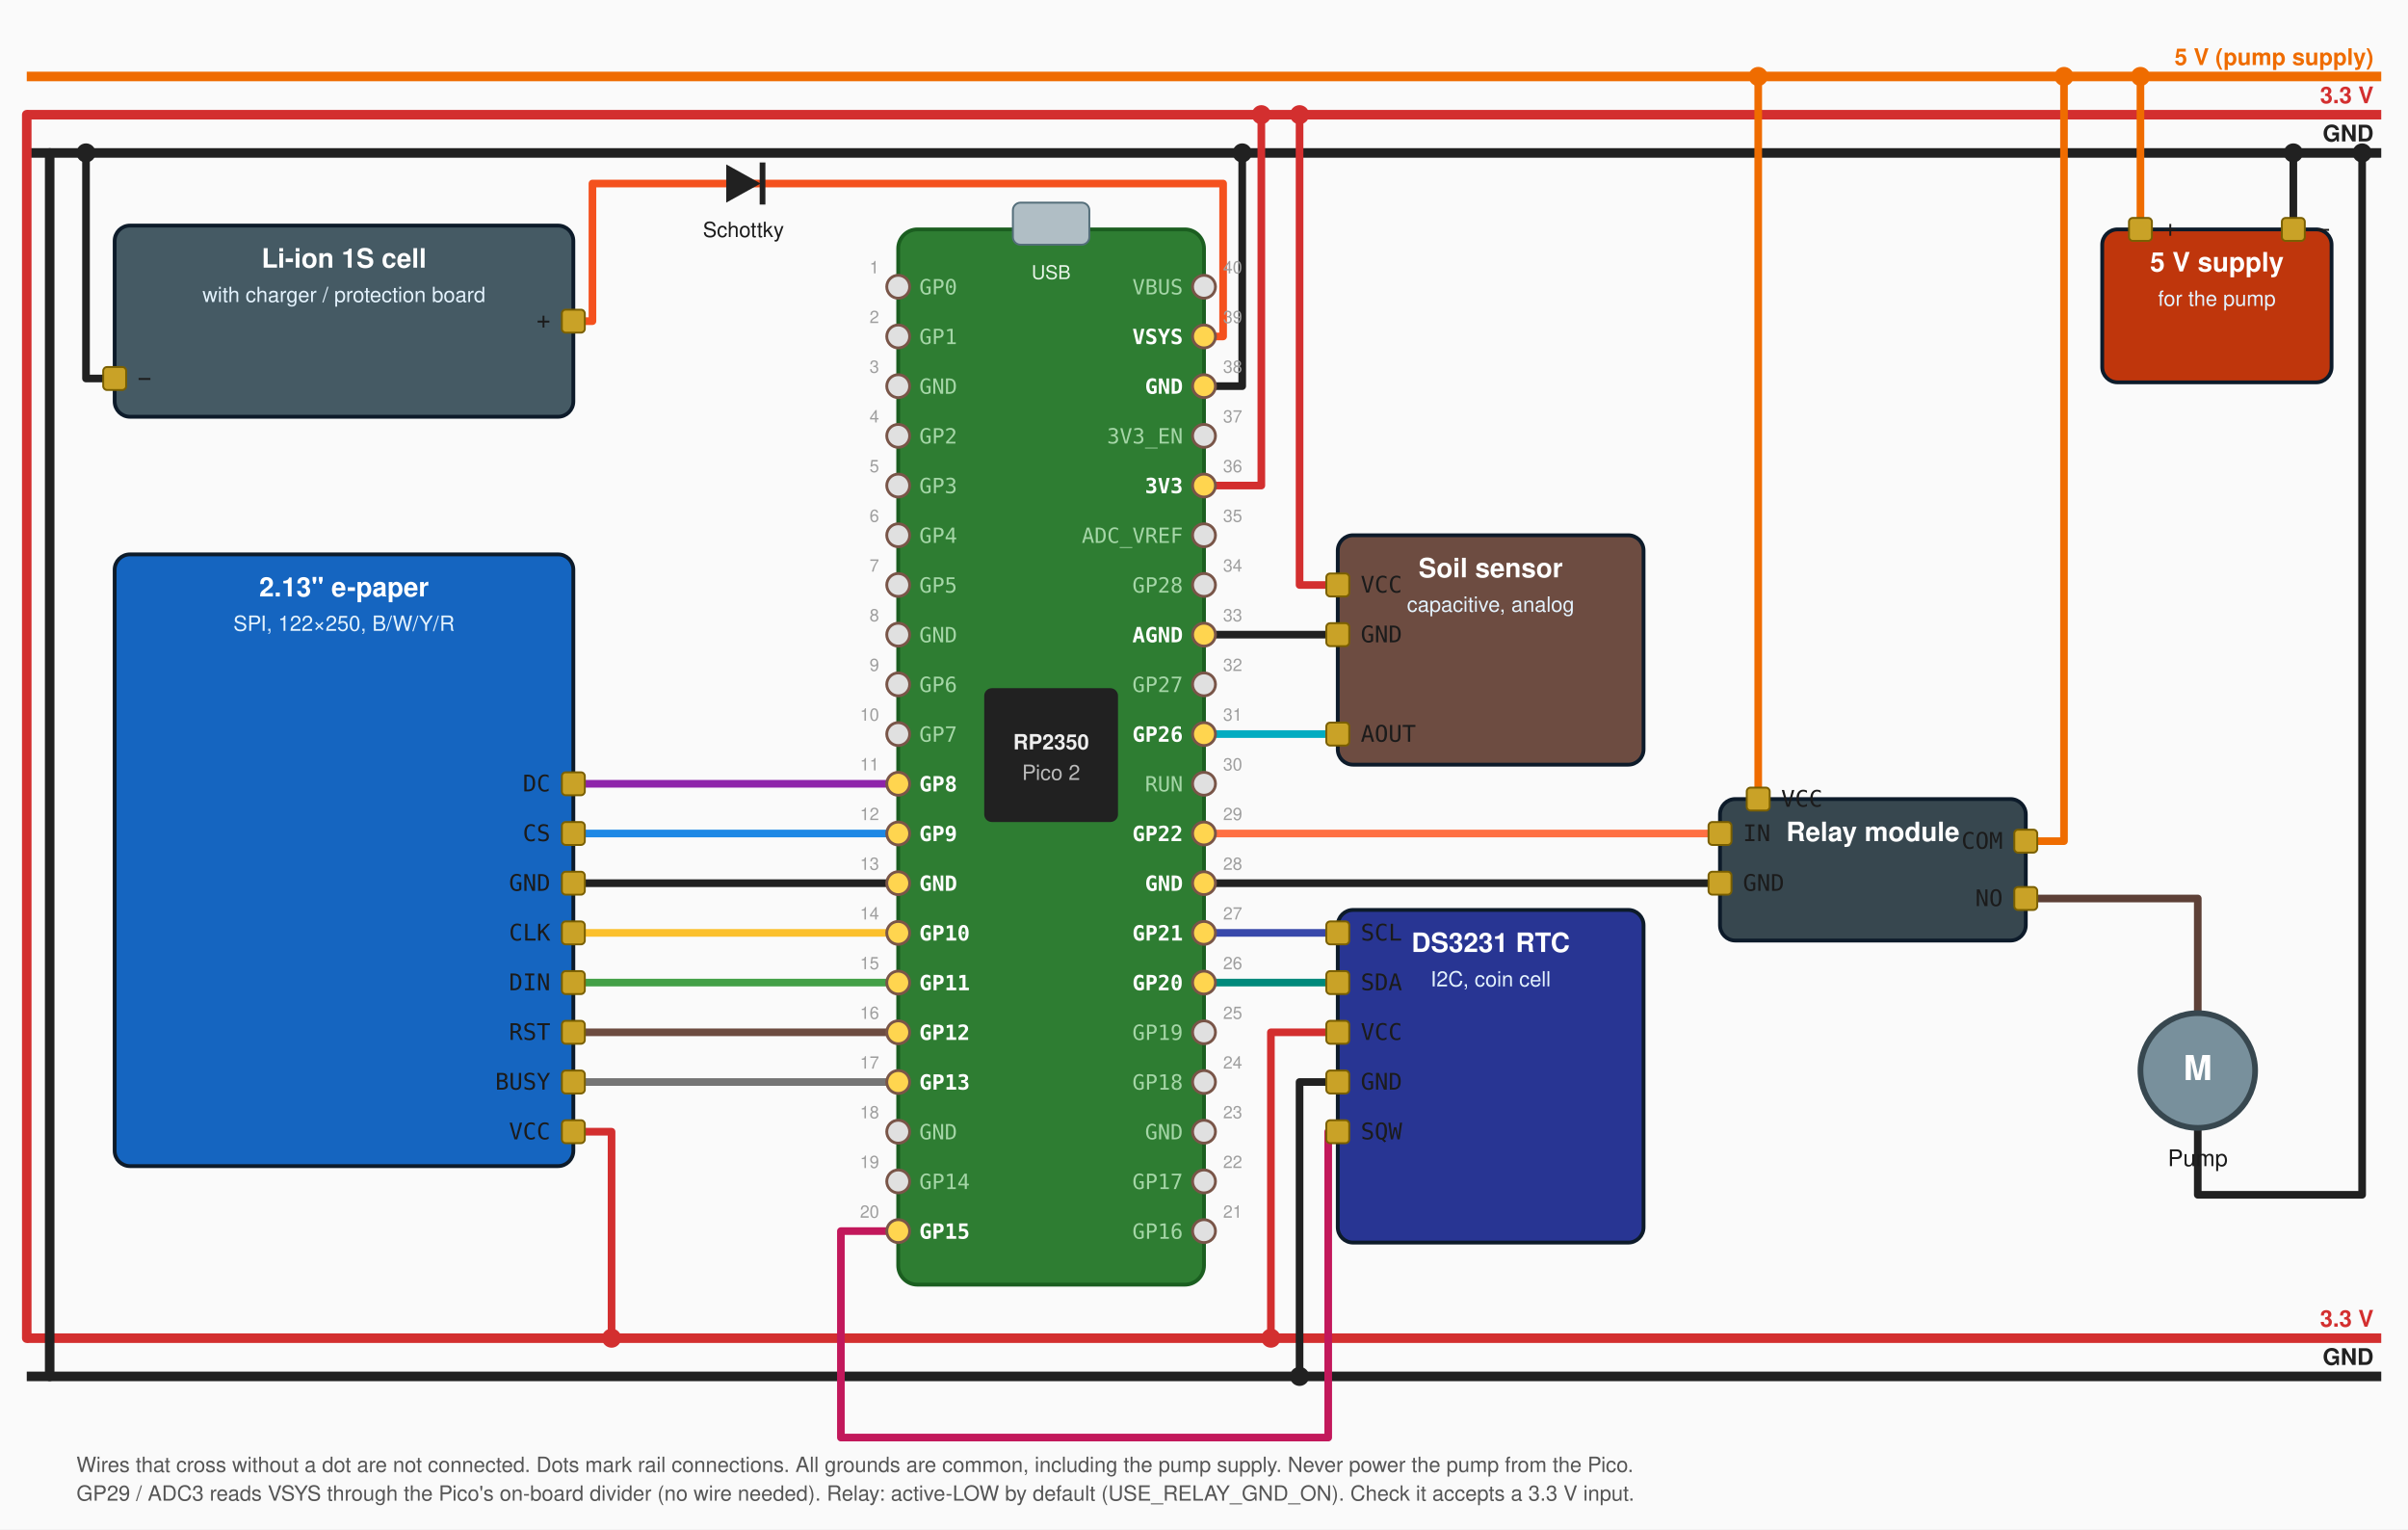
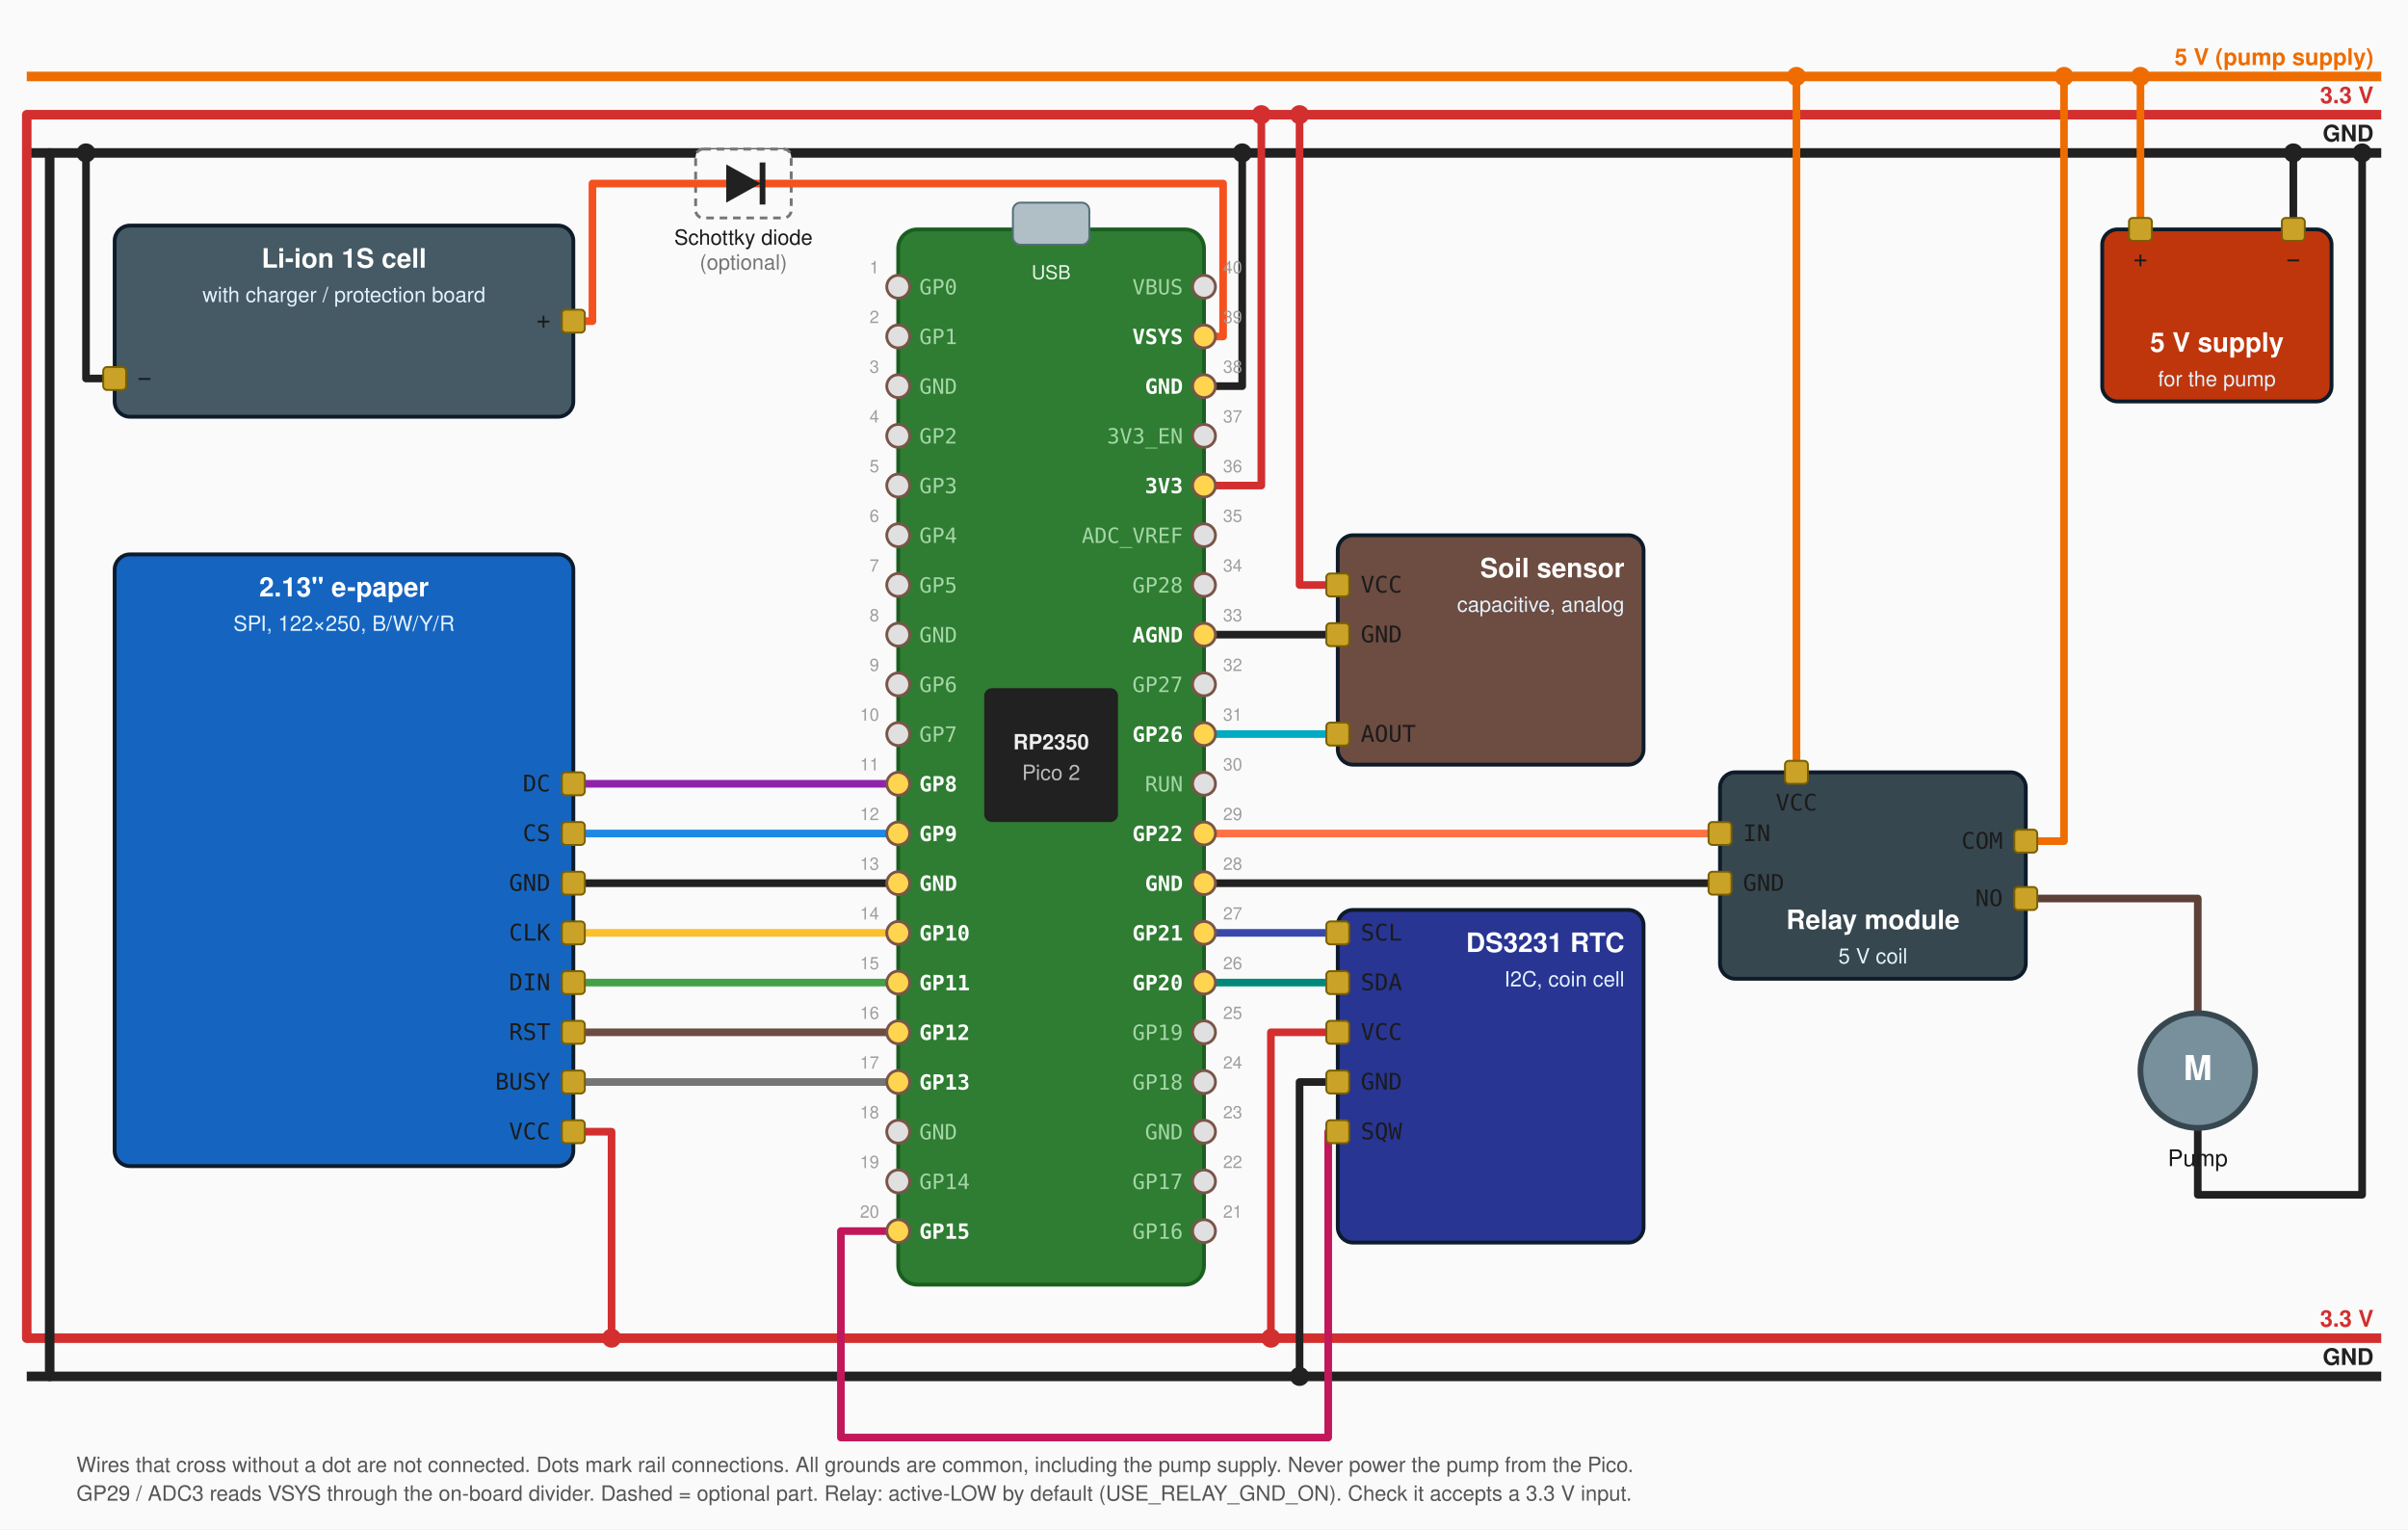
<svg xmlns="http://www.w3.org/2000/svg" viewBox="0 0 1260 800" width="1260" height="800" font-family="Segoe UI, Helvetica, Arial, sans-serif">
  <rect width="1260" height="800" fill="#fafafa" />
  <line x1="14" y1="40" x2="1246" y2="40" stroke="#ef6c00" stroke-width="5" />
  <text x="1242" y="34" font-size="12" font-weight="700" fill="#ef6c00" text-anchor="end">5 V (pump supply)</text>
  <line x1="14" y1="60" x2="1246" y2="60" stroke="#d32f2f" stroke-width="5" />
  <text x="1242" y="54" font-size="12" font-weight="700" fill="#d32f2f" text-anchor="end">3.3 V</text>
  <line x1="14" y1="80" x2="1246" y2="80" stroke="#212121" stroke-width="5" />
  <text x="1242" y="74" font-size="12" font-weight="700" fill="#212121" text-anchor="end">GND</text>
  <line x1="14" y1="700" x2="1246" y2="700" stroke="#d32f2f" stroke-width="5" />
  <text x="1242" y="694" font-size="12" font-weight="700" fill="#d32f2f" text-anchor="end">3.3 V</text>
  <line x1="14" y1="720" x2="1246" y2="720" stroke="#212121" stroke-width="5" />
  <text x="1242" y="714" font-size="12" font-weight="700" fill="#212121" text-anchor="end">GND</text>
  <polyline points="14,60 14,700" fill="none" stroke="#d32f2f" stroke-width="5" stroke-linejoin="round" stroke-linecap="round" />
  <polyline points="26,80 26,720" fill="none" stroke="#212121" stroke-width="5" stroke-linejoin="round" stroke-linecap="round" />
  <polyline points="630,176 640,176 640,96 310,96 310,168 300,168" fill="none" stroke="#f4511e" stroke-width="4" stroke-linejoin="round" stroke-linecap="round" />
  <polyline points="60,198 45,198 45,80" fill="none" stroke="#212121" stroke-width="4" stroke-linejoin="round" stroke-linecap="round" />
  <circle cx="45" cy="80" r="5" fill="#212121" />
  <polyline points="630,202 650,202 650,80" fill="none" stroke="#212121" stroke-width="4" stroke-linejoin="round" stroke-linecap="round" />
  <circle cx="650" cy="80" r="5" fill="#212121" />
  <polyline points="630,254 660,254 660,60" fill="none" stroke="#d32f2f" stroke-width="4" stroke-linejoin="round" stroke-linecap="round" />
  <circle cx="660" cy="60" r="5" fill="#d32f2f" />
  <polyline points="300,410 470,410" fill="none" stroke="#8e24aa" stroke-width="4" stroke-linejoin="round" stroke-linecap="round" />
  <polyline points="300,436 470,436" fill="none" stroke="#1e88e5" stroke-width="4" stroke-linejoin="round" stroke-linecap="round" />
  <polyline points="300,462 470,462" fill="none" stroke="#212121" stroke-width="4" stroke-linejoin="round" stroke-linecap="round" />
  <polyline points="300,488 470,488" fill="none" stroke="#fbc02d" stroke-width="4" stroke-linejoin="round" stroke-linecap="round" />
  <polyline points="300,514 470,514" fill="none" stroke="#43a047" stroke-width="4" stroke-linejoin="round" stroke-linecap="round" />
  <polyline points="300,540 470,540" fill="none" stroke="#6d4c41" stroke-width="4" stroke-linejoin="round" stroke-linecap="round" />
  <polyline points="300,566 470,566" fill="none" stroke="#757575" stroke-width="4" stroke-linejoin="round" stroke-linecap="round" />
  <polyline points="300,592 320,592 320,700" fill="none" stroke="#d32f2f" stroke-width="4" stroke-linejoin="round" stroke-linecap="round" />
  <circle cx="320" cy="700" r="5" fill="#d32f2f" />
  <polyline points="700,306 680,306 680,60" fill="none" stroke="#d32f2f" stroke-width="4" stroke-linejoin="round" stroke-linecap="round" />
  <circle cx="680" cy="60" r="5" fill="#d32f2f" />
  <polyline points="700,332 630,332" fill="none" stroke="#212121" stroke-width="4" stroke-linejoin="round" stroke-linecap="round" />
  <polyline points="700,384 630,384" fill="none" stroke="#00acc1" stroke-width="4" stroke-linejoin="round" stroke-linecap="round" />
  <polyline points="900,436 630,436" fill="none" stroke="#ff7043" stroke-width="4" stroke-linejoin="round" stroke-linecap="round" />
  <polyline points="900,462 630,462" fill="none" stroke="#212121" stroke-width="4" stroke-linejoin="round" stroke-linecap="round" />
-   <polyline points="920,418 920,40" fill="none" stroke="#ef6c00" stroke-width="4" stroke-linejoin="round" stroke-linecap="round" />
-   <circle cx="920" cy="40" r="5" fill="#ef6c00" />
+   <polyline points="940,404 940,40" fill="none" stroke="#ef6c00" stroke-width="4" stroke-linejoin="round" stroke-linecap="round" />
+   <circle cx="940" cy="40" r="5" fill="#ef6c00" />
  <polyline points="700,488 630,488" fill="none" stroke="#3949ab" stroke-width="4" stroke-linejoin="round" stroke-linecap="round" />
  <polyline points="700,514 630,514" fill="none" stroke="#00897b" stroke-width="4" stroke-linejoin="round" stroke-linecap="round" />
  <polyline points="700,540 665,540 665,700" fill="none" stroke="#d32f2f" stroke-width="4" stroke-linejoin="round" stroke-linecap="round" />
  <circle cx="665" cy="700" r="5" fill="#d32f2f" />
  <polyline points="700,566 680,566 680,720" fill="none" stroke="#212121" stroke-width="4" stroke-linejoin="round" stroke-linecap="round" />
  <circle cx="680" cy="720" r="5" fill="#212121" />
  <polyline points="700,592 695,592 695,752 440,752 440,644 470,644" fill="none" stroke="#c2185b" stroke-width="4" stroke-linejoin="round" stroke-linecap="round" />
  <polyline points="1060,440 1080,440 1080,40" fill="none" stroke="#ef6c00" stroke-width="4" stroke-linejoin="round" stroke-linecap="round" />
  <circle cx="1080" cy="40" r="5" fill="#ef6c00" />
  <polyline points="1060,470 1150,470 1150,530" fill="none" stroke="#5d4037" stroke-width="4" stroke-linejoin="round" stroke-linecap="round" />
  <polyline points="1150,590 1150,625 1236,625 1236,80" fill="none" stroke="#212121" stroke-width="4" stroke-linejoin="round" stroke-linecap="round" />
  <circle cx="1236" cy="80" r="5" fill="#212121" />
  <polyline points="1120,120 1120,40" fill="none" stroke="#ef6c00" stroke-width="4" stroke-linejoin="round" stroke-linecap="round" />
  <circle cx="1120" cy="40" r="5" fill="#ef6c00" />
  <polyline points="1200,120 1200,80" fill="none" stroke="#212121" stroke-width="4" stroke-linejoin="round" stroke-linecap="round" />
  <circle cx="1200" cy="80" r="5" fill="#212121" />
+   <rect x="364" y="78" width="50" height="36" rx="4" fill="#fafafa" stroke="#757575" stroke-width="1.5" stroke-dasharray="4 3" />
+   <polyline points="364,96 414,96" fill="none" stroke="#f4511e" stroke-width="4" stroke-linejoin="round" stroke-linecap="round" />
  <polygon points="380,86 380,106 398,96" fill="#212121" />
  <line x1="399" y1="85" x2="399" y2="107" stroke="#212121" stroke-width="3" />
-   <text x="389" y="124" font-size="11" font-weight="400" fill="#1b1b1b" text-anchor="middle">Schottky</text>
+   <text x="389" y="128" font-size="11" font-weight="400" fill="#1b1b1b" text-anchor="middle">Schottky diode</text>
+   <text x="389" y="141" font-size="11" font-weight="400" fill="#757575" text-anchor="middle">(optional)</text>
  <rect x="470" y="120" width="160" height="552" rx="10" fill="#2e7d32" stroke="#1b5e20" stroke-width="2" />
  <rect x="530" y="106" width="40" height="22" rx="4" fill="#b0bec5" stroke="#546e7a" />
  <text x="550" y="146" font-size="10" font-weight="400" fill="#e8f5e9" text-anchor="middle">USB</text>
  <rect x="515" y="360" width="70" height="70" rx="4" fill="#212121" />
  <text x="550" y="392" font-size="11" font-weight="700" fill="#eee" text-anchor="middle">RP2350</text>
  <text x="550" y="408" font-size="11" font-weight="400" fill="#bbb" text-anchor="middle">Pico 2</text>
  <circle cx="470" cy="150" r="6" fill="#e0e0e0" stroke="#795548" stroke-width="1.5" />
  <text x="481" y="154" font-size="11" font-weight="400" fill="#a5d6a7" text-anchor="start" font-family="ui-monospace,Consolas,monospace">GP0</text>
  <text x="460" y="143" font-size="9" font-weight="400" fill="#9e9e9e" text-anchor="end">1</text>
  <circle cx="630" cy="150" r="6" fill="#e0e0e0" stroke="#795548" stroke-width="1.5" />
  <text x="619" y="154" font-size="11" font-weight="400" fill="#a5d6a7" text-anchor="end" font-family="ui-monospace,Consolas,monospace">VBUS</text>
  <text x="640" y="143" font-size="9" font-weight="400" fill="#9e9e9e" text-anchor="start">40</text>
  <circle cx="470" cy="176" r="6" fill="#e0e0e0" stroke="#795548" stroke-width="1.5" />
  <text x="481" y="180" font-size="11" font-weight="400" fill="#a5d6a7" text-anchor="start" font-family="ui-monospace,Consolas,monospace">GP1</text>
  <text x="460" y="169" font-size="9" font-weight="400" fill="#9e9e9e" text-anchor="end">2</text>
  <circle cx="630" cy="176" r="6" fill="#ffd54f" stroke="#795548" stroke-width="1.5" />
  <text x="619" y="180" font-size="11" font-weight="700" fill="#ffffff" text-anchor="end" font-family="ui-monospace,Consolas,monospace">VSYS</text>
  <text x="640" y="169" font-size="9" font-weight="400" fill="#9e9e9e" text-anchor="start">39</text>
  <circle cx="470" cy="202" r="6" fill="#e0e0e0" stroke="#795548" stroke-width="1.5" />
  <text x="481" y="206" font-size="11" font-weight="400" fill="#a5d6a7" text-anchor="start" font-family="ui-monospace,Consolas,monospace">GND</text>
  <text x="460" y="195" font-size="9" font-weight="400" fill="#9e9e9e" text-anchor="end">3</text>
  <circle cx="630" cy="202" r="6" fill="#ffd54f" stroke="#795548" stroke-width="1.5" />
  <text x="619" y="206" font-size="11" font-weight="700" fill="#ffffff" text-anchor="end" font-family="ui-monospace,Consolas,monospace">GND</text>
  <text x="640" y="195" font-size="9" font-weight="400" fill="#9e9e9e" text-anchor="start">38</text>
  <circle cx="470" cy="228" r="6" fill="#e0e0e0" stroke="#795548" stroke-width="1.5" />
  <text x="481" y="232" font-size="11" font-weight="400" fill="#a5d6a7" text-anchor="start" font-family="ui-monospace,Consolas,monospace">GP2</text>
  <text x="460" y="221" font-size="9" font-weight="400" fill="#9e9e9e" text-anchor="end">4</text>
  <circle cx="630" cy="228" r="6" fill="#e0e0e0" stroke="#795548" stroke-width="1.5" />
  <text x="619" y="232" font-size="11" font-weight="400" fill="#a5d6a7" text-anchor="end" font-family="ui-monospace,Consolas,monospace">3V3_EN</text>
  <text x="640" y="221" font-size="9" font-weight="400" fill="#9e9e9e" text-anchor="start">37</text>
  <circle cx="470" cy="254" r="6" fill="#e0e0e0" stroke="#795548" stroke-width="1.5" />
  <text x="481" y="258" font-size="11" font-weight="400" fill="#a5d6a7" text-anchor="start" font-family="ui-monospace,Consolas,monospace">GP3</text>
  <text x="460" y="247" font-size="9" font-weight="400" fill="#9e9e9e" text-anchor="end">5</text>
  <circle cx="630" cy="254" r="6" fill="#ffd54f" stroke="#795548" stroke-width="1.5" />
  <text x="619" y="258" font-size="11" font-weight="700" fill="#ffffff" text-anchor="end" font-family="ui-monospace,Consolas,monospace">3V3</text>
  <text x="640" y="247" font-size="9" font-weight="400" fill="#9e9e9e" text-anchor="start">36</text>
  <circle cx="470" cy="280" r="6" fill="#e0e0e0" stroke="#795548" stroke-width="1.5" />
  <text x="481" y="284" font-size="11" font-weight="400" fill="#a5d6a7" text-anchor="start" font-family="ui-monospace,Consolas,monospace">GP4</text>
  <text x="460" y="273" font-size="9" font-weight="400" fill="#9e9e9e" text-anchor="end">6</text>
  <circle cx="630" cy="280" r="6" fill="#e0e0e0" stroke="#795548" stroke-width="1.5" />
  <text x="619" y="284" font-size="11" font-weight="400" fill="#a5d6a7" text-anchor="end" font-family="ui-monospace,Consolas,monospace">ADC_VREF</text>
  <text x="640" y="273" font-size="9" font-weight="400" fill="#9e9e9e" text-anchor="start">35</text>
  <circle cx="470" cy="306" r="6" fill="#e0e0e0" stroke="#795548" stroke-width="1.5" />
  <text x="481" y="310" font-size="11" font-weight="400" fill="#a5d6a7" text-anchor="start" font-family="ui-monospace,Consolas,monospace">GP5</text>
  <text x="460" y="299" font-size="9" font-weight="400" fill="#9e9e9e" text-anchor="end">7</text>
  <circle cx="630" cy="306" r="6" fill="#e0e0e0" stroke="#795548" stroke-width="1.5" />
  <text x="619" y="310" font-size="11" font-weight="400" fill="#a5d6a7" text-anchor="end" font-family="ui-monospace,Consolas,monospace">GP28</text>
  <text x="640" y="299" font-size="9" font-weight="400" fill="#9e9e9e" text-anchor="start">34</text>
  <circle cx="470" cy="332" r="6" fill="#e0e0e0" stroke="#795548" stroke-width="1.5" />
  <text x="481" y="336" font-size="11" font-weight="400" fill="#a5d6a7" text-anchor="start" font-family="ui-monospace,Consolas,monospace">GND</text>
  <text x="460" y="325" font-size="9" font-weight="400" fill="#9e9e9e" text-anchor="end">8</text>
  <circle cx="630" cy="332" r="6" fill="#ffd54f" stroke="#795548" stroke-width="1.5" />
  <text x="619" y="336" font-size="11" font-weight="700" fill="#ffffff" text-anchor="end" font-family="ui-monospace,Consolas,monospace">AGND</text>
  <text x="640" y="325" font-size="9" font-weight="400" fill="#9e9e9e" text-anchor="start">33</text>
  <circle cx="470" cy="358" r="6" fill="#e0e0e0" stroke="#795548" stroke-width="1.5" />
  <text x="481" y="362" font-size="11" font-weight="400" fill="#a5d6a7" text-anchor="start" font-family="ui-monospace,Consolas,monospace">GP6</text>
  <text x="460" y="351" font-size="9" font-weight="400" fill="#9e9e9e" text-anchor="end">9</text>
  <circle cx="630" cy="358" r="6" fill="#e0e0e0" stroke="#795548" stroke-width="1.5" />
  <text x="619" y="362" font-size="11" font-weight="400" fill="#a5d6a7" text-anchor="end" font-family="ui-monospace,Consolas,monospace">GP27</text>
  <text x="640" y="351" font-size="9" font-weight="400" fill="#9e9e9e" text-anchor="start">32</text>
  <circle cx="470" cy="384" r="6" fill="#e0e0e0" stroke="#795548" stroke-width="1.5" />
  <text x="481" y="388" font-size="11" font-weight="400" fill="#a5d6a7" text-anchor="start" font-family="ui-monospace,Consolas,monospace">GP7</text>
  <text x="460" y="377" font-size="9" font-weight="400" fill="#9e9e9e" text-anchor="end">10</text>
  <circle cx="630" cy="384" r="6" fill="#ffd54f" stroke="#795548" stroke-width="1.5" />
  <text x="619" y="388" font-size="11" font-weight="700" fill="#ffffff" text-anchor="end" font-family="ui-monospace,Consolas,monospace">GP26</text>
  <text x="640" y="377" font-size="9" font-weight="400" fill="#9e9e9e" text-anchor="start">31</text>
  <circle cx="470" cy="410" r="6" fill="#ffd54f" stroke="#795548" stroke-width="1.5" />
  <text x="481" y="414" font-size="11" font-weight="700" fill="#ffffff" text-anchor="start" font-family="ui-monospace,Consolas,monospace">GP8</text>
  <text x="460" y="403" font-size="9" font-weight="400" fill="#9e9e9e" text-anchor="end">11</text>
  <circle cx="630" cy="410" r="6" fill="#e0e0e0" stroke="#795548" stroke-width="1.5" />
  <text x="619" y="414" font-size="11" font-weight="400" fill="#a5d6a7" text-anchor="end" font-family="ui-monospace,Consolas,monospace">RUN</text>
  <text x="640" y="403" font-size="9" font-weight="400" fill="#9e9e9e" text-anchor="start">30</text>
  <circle cx="470" cy="436" r="6" fill="#ffd54f" stroke="#795548" stroke-width="1.5" />
  <text x="481" y="440" font-size="11" font-weight="700" fill="#ffffff" text-anchor="start" font-family="ui-monospace,Consolas,monospace">GP9</text>
  <text x="460" y="429" font-size="9" font-weight="400" fill="#9e9e9e" text-anchor="end">12</text>
  <circle cx="630" cy="436" r="6" fill="#ffd54f" stroke="#795548" stroke-width="1.5" />
  <text x="619" y="440" font-size="11" font-weight="700" fill="#ffffff" text-anchor="end" font-family="ui-monospace,Consolas,monospace">GP22</text>
  <text x="640" y="429" font-size="9" font-weight="400" fill="#9e9e9e" text-anchor="start">29</text>
  <circle cx="470" cy="462" r="6" fill="#ffd54f" stroke="#795548" stroke-width="1.5" />
  <text x="481" y="466" font-size="11" font-weight="700" fill="#ffffff" text-anchor="start" font-family="ui-monospace,Consolas,monospace">GND</text>
  <text x="460" y="455" font-size="9" font-weight="400" fill="#9e9e9e" text-anchor="end">13</text>
  <circle cx="630" cy="462" r="6" fill="#ffd54f" stroke="#795548" stroke-width="1.5" />
  <text x="619" y="466" font-size="11" font-weight="700" fill="#ffffff" text-anchor="end" font-family="ui-monospace,Consolas,monospace">GND</text>
  <text x="640" y="455" font-size="9" font-weight="400" fill="#9e9e9e" text-anchor="start">28</text>
  <circle cx="470" cy="488" r="6" fill="#ffd54f" stroke="#795548" stroke-width="1.5" />
  <text x="481" y="492" font-size="11" font-weight="700" fill="#ffffff" text-anchor="start" font-family="ui-monospace,Consolas,monospace">GP10</text>
  <text x="460" y="481" font-size="9" font-weight="400" fill="#9e9e9e" text-anchor="end">14</text>
  <circle cx="630" cy="488" r="6" fill="#ffd54f" stroke="#795548" stroke-width="1.5" />
  <text x="619" y="492" font-size="11" font-weight="700" fill="#ffffff" text-anchor="end" font-family="ui-monospace,Consolas,monospace">GP21</text>
  <text x="640" y="481" font-size="9" font-weight="400" fill="#9e9e9e" text-anchor="start">27</text>
  <circle cx="470" cy="514" r="6" fill="#ffd54f" stroke="#795548" stroke-width="1.5" />
  <text x="481" y="518" font-size="11" font-weight="700" fill="#ffffff" text-anchor="start" font-family="ui-monospace,Consolas,monospace">GP11</text>
  <text x="460" y="507" font-size="9" font-weight="400" fill="#9e9e9e" text-anchor="end">15</text>
  <circle cx="630" cy="514" r="6" fill="#ffd54f" stroke="#795548" stroke-width="1.5" />
  <text x="619" y="518" font-size="11" font-weight="700" fill="#ffffff" text-anchor="end" font-family="ui-monospace,Consolas,monospace">GP20</text>
  <text x="640" y="507" font-size="9" font-weight="400" fill="#9e9e9e" text-anchor="start">26</text>
  <circle cx="470" cy="540" r="6" fill="#ffd54f" stroke="#795548" stroke-width="1.5" />
  <text x="481" y="544" font-size="11" font-weight="700" fill="#ffffff" text-anchor="start" font-family="ui-monospace,Consolas,monospace">GP12</text>
  <text x="460" y="533" font-size="9" font-weight="400" fill="#9e9e9e" text-anchor="end">16</text>
  <circle cx="630" cy="540" r="6" fill="#e0e0e0" stroke="#795548" stroke-width="1.5" />
  <text x="619" y="544" font-size="11" font-weight="400" fill="#a5d6a7" text-anchor="end" font-family="ui-monospace,Consolas,monospace">GP19</text>
  <text x="640" y="533" font-size="9" font-weight="400" fill="#9e9e9e" text-anchor="start">25</text>
  <circle cx="470" cy="566" r="6" fill="#ffd54f" stroke="#795548" stroke-width="1.5" />
  <text x="481" y="570" font-size="11" font-weight="700" fill="#ffffff" text-anchor="start" font-family="ui-monospace,Consolas,monospace">GP13</text>
  <text x="460" y="559" font-size="9" font-weight="400" fill="#9e9e9e" text-anchor="end">17</text>
  <circle cx="630" cy="566" r="6" fill="#e0e0e0" stroke="#795548" stroke-width="1.5" />
  <text x="619" y="570" font-size="11" font-weight="400" fill="#a5d6a7" text-anchor="end" font-family="ui-monospace,Consolas,monospace">GP18</text>
  <text x="640" y="559" font-size="9" font-weight="400" fill="#9e9e9e" text-anchor="start">24</text>
  <circle cx="470" cy="592" r="6" fill="#e0e0e0" stroke="#795548" stroke-width="1.5" />
  <text x="481" y="596" font-size="11" font-weight="400" fill="#a5d6a7" text-anchor="start" font-family="ui-monospace,Consolas,monospace">GND</text>
  <text x="460" y="585" font-size="9" font-weight="400" fill="#9e9e9e" text-anchor="end">18</text>
  <circle cx="630" cy="592" r="6" fill="#e0e0e0" stroke="#795548" stroke-width="1.5" />
  <text x="619" y="596" font-size="11" font-weight="400" fill="#a5d6a7" text-anchor="end" font-family="ui-monospace,Consolas,monospace">GND</text>
  <text x="640" y="585" font-size="9" font-weight="400" fill="#9e9e9e" text-anchor="start">23</text>
  <circle cx="470" cy="618" r="6" fill="#e0e0e0" stroke="#795548" stroke-width="1.5" />
  <text x="481" y="622" font-size="11" font-weight="400" fill="#a5d6a7" text-anchor="start" font-family="ui-monospace,Consolas,monospace">GP14</text>
  <text x="460" y="611" font-size="9" font-weight="400" fill="#9e9e9e" text-anchor="end">19</text>
  <circle cx="630" cy="618" r="6" fill="#e0e0e0" stroke="#795548" stroke-width="1.5" />
  <text x="619" y="622" font-size="11" font-weight="400" fill="#a5d6a7" text-anchor="end" font-family="ui-monospace,Consolas,monospace">GP17</text>
  <text x="640" y="611" font-size="9" font-weight="400" fill="#9e9e9e" text-anchor="start">22</text>
  <circle cx="470" cy="644" r="6" fill="#ffd54f" stroke="#795548" stroke-width="1.5" />
  <text x="481" y="648" font-size="11" font-weight="700" fill="#ffffff" text-anchor="start" font-family="ui-monospace,Consolas,monospace">GP15</text>
  <text x="460" y="637" font-size="9" font-weight="400" fill="#9e9e9e" text-anchor="end">20</text>
  <circle cx="630" cy="644" r="6" fill="#e0e0e0" stroke="#795548" stroke-width="1.5" />
  <text x="619" y="648" font-size="11" font-weight="400" fill="#a5d6a7" text-anchor="end" font-family="ui-monospace,Consolas,monospace">GP16</text>
  <text x="640" y="637" font-size="9" font-weight="400" fill="#9e9e9e" text-anchor="start">21</text>
  <rect x="60" y="118" width="240" height="100" rx="8" fill="#455a64" stroke="#0d1b2a" stroke-width="2" />
  <text x="180" y="140" font-size="14" font-weight="700" fill="#fff" text-anchor="middle">Li-ion 1S cell</text>
  <text x="180" y="158" font-size="11" font-weight="400" fill="#e3f2fd" text-anchor="middle">with charger / protection board</text>
  <rect x="294" y="162" width="12" height="12" rx="2" fill="#c9a227" stroke="#7a5f00" />
  <text x="288" y="172" font-size="12" font-weight="400" fill="#1b1b1b" text-anchor="end" font-family="ui-monospace,Consolas,monospace">+</text>
  <rect x="54" y="192" width="12" height="12" rx="2" fill="#c9a227" stroke="#7a5f00" />
  <text x="72" y="202" font-size="12" font-weight="400" fill="#1b1b1b" text-anchor="start" font-family="ui-monospace,Consolas,monospace">−</text>
  <rect x="60" y="290" width="240" height="320" rx="8" fill="#1565c0" stroke="#0d1b2a" stroke-width="2" />
  <text x="180" y="312" font-size="14" font-weight="700" fill="#fff" text-anchor="middle">2.13" e-paper</text>
  <text x="180" y="330" font-size="11" font-weight="400" fill="#e3f2fd" text-anchor="middle">SPI, 122×250, B/W/Y/R</text>
  <rect x="294" y="404" width="12" height="12" rx="2" fill="#c9a227" stroke="#7a5f00" />
  <text x="288" y="414" font-size="12" font-weight="400" fill="#1b1b1b" text-anchor="end" font-family="ui-monospace,Consolas,monospace">DC</text>
  <rect x="294" y="430" width="12" height="12" rx="2" fill="#c9a227" stroke="#7a5f00" />
  <text x="288" y="440" font-size="12" font-weight="400" fill="#1b1b1b" text-anchor="end" font-family="ui-monospace,Consolas,monospace">CS</text>
  <rect x="294" y="456" width="12" height="12" rx="2" fill="#c9a227" stroke="#7a5f00" />
  <text x="288" y="466" font-size="12" font-weight="400" fill="#1b1b1b" text-anchor="end" font-family="ui-monospace,Consolas,monospace">GND</text>
  <rect x="294" y="482" width="12" height="12" rx="2" fill="#c9a227" stroke="#7a5f00" />
  <text x="288" y="492" font-size="12" font-weight="400" fill="#1b1b1b" text-anchor="end" font-family="ui-monospace,Consolas,monospace">CLK</text>
  <rect x="294" y="508" width="12" height="12" rx="2" fill="#c9a227" stroke="#7a5f00" />
  <text x="288" y="518" font-size="12" font-weight="400" fill="#1b1b1b" text-anchor="end" font-family="ui-monospace,Consolas,monospace">DIN</text>
  <rect x="294" y="534" width="12" height="12" rx="2" fill="#c9a227" stroke="#7a5f00" />
  <text x="288" y="544" font-size="12" font-weight="400" fill="#1b1b1b" text-anchor="end" font-family="ui-monospace,Consolas,monospace">RST</text>
  <rect x="294" y="560" width="12" height="12" rx="2" fill="#c9a227" stroke="#7a5f00" />
  <text x="288" y="570" font-size="12" font-weight="400" fill="#1b1b1b" text-anchor="end" font-family="ui-monospace,Consolas,monospace">BUSY</text>
  <rect x="294" y="586" width="12" height="12" rx="2" fill="#c9a227" stroke="#7a5f00" />
  <text x="288" y="596" font-size="12" font-weight="400" fill="#1b1b1b" text-anchor="end" font-family="ui-monospace,Consolas,monospace">VCC</text>
  <rect x="700" y="280" width="160" height="120" rx="8" fill="#6d4c41" stroke="#0d1b2a" stroke-width="2" />
-   <text x="780" y="302" font-size="14" font-weight="700" fill="#fff" text-anchor="middle">Soil sensor</text>
-   <text x="780" y="320" font-size="11" font-weight="400" fill="#e3f2fd" text-anchor="middle">capacitive, analog</text>
+   <text x="850" y="302" font-size="14" font-weight="700" fill="#fff" text-anchor="end">Soil sensor</text>
+   <text x="850" y="320" font-size="11" font-weight="400" fill="#e3f2fd" text-anchor="end">capacitive, analog</text>
  <rect x="694" y="300" width="12" height="12" rx="2" fill="#c9a227" stroke="#7a5f00" />
  <text x="712" y="310" font-size="12" font-weight="400" fill="#1b1b1b" text-anchor="start" font-family="ui-monospace,Consolas,monospace">VCC</text>
  <rect x="694" y="326" width="12" height="12" rx="2" fill="#c9a227" stroke="#7a5f00" />
  <text x="712" y="336" font-size="12" font-weight="400" fill="#1b1b1b" text-anchor="start" font-family="ui-monospace,Consolas,monospace">GND</text>
  <rect x="694" y="378" width="12" height="12" rx="2" fill="#c9a227" stroke="#7a5f00" />
  <text x="712" y="388" font-size="12" font-weight="400" fill="#1b1b1b" text-anchor="start" font-family="ui-monospace,Consolas,monospace">AOUT</text>
-   <rect x="900" y="418" width="160" height="74" rx="8" fill="#37474f" stroke="#0d1b2a" stroke-width="2" />
-   <text x="980" y="440" font-size="14" font-weight="700" fill="#fff" text-anchor="middle">Relay module</text>
+   <rect x="900" y="404" width="160" height="108" rx="8" fill="#37474f" stroke="#0d1b2a" stroke-width="2" />
+   <text x="980" y="486" font-size="14" font-weight="700" fill="#fff" text-anchor="middle">Relay module</text>
+   <text x="980" y="504" font-size="11" font-weight="400" fill="#e3f2fd" text-anchor="middle">5 V coil</text>
  <rect x="894" y="430" width="12" height="12" rx="2" fill="#c9a227" stroke="#7a5f00" />
  <text x="912" y="440" font-size="12" font-weight="400" fill="#1b1b1b" text-anchor="start" font-family="ui-monospace,Consolas,monospace">IN</text>
  <rect x="894" y="456" width="12" height="12" rx="2" fill="#c9a227" stroke="#7a5f00" />
  <text x="912" y="466" font-size="12" font-weight="400" fill="#1b1b1b" text-anchor="start" font-family="ui-monospace,Consolas,monospace">GND</text>
-   <rect x="914" y="412" width="12" height="12" rx="2" fill="#c9a227" stroke="#7a5f00" />
-   <text x="932" y="422" font-size="12" font-weight="400" fill="#1b1b1b" text-anchor="start" font-family="ui-monospace,Consolas,monospace">VCC</text>
+   <rect x="934" y="398" width="12" height="12" rx="2" fill="#c9a227" stroke="#7a5f00" />
+   <text x="940" y="424" font-size="12" font-weight="400" fill="#1b1b1b" text-anchor="middle" font-family="ui-monospace,Consolas,monospace">VCC</text>
  <rect x="1054" y="434" width="12" height="12" rx="2" fill="#c9a227" stroke="#7a5f00" />
  <text x="1048" y="444" font-size="12" font-weight="400" fill="#1b1b1b" text-anchor="end" font-family="ui-monospace,Consolas,monospace">COM</text>
  <rect x="1054" y="464" width="12" height="12" rx="2" fill="#c9a227" stroke="#7a5f00" />
  <text x="1048" y="474" font-size="12" font-weight="400" fill="#1b1b1b" text-anchor="end" font-family="ui-monospace,Consolas,monospace">NO</text>
  <rect x="700" y="476" width="160" height="174" rx="8" fill="#283593" stroke="#0d1b2a" stroke-width="2" />
-   <text x="780" y="498" font-size="14" font-weight="700" fill="#fff" text-anchor="middle">DS3231 RTC</text>
-   <text x="780" y="516" font-size="11" font-weight="400" fill="#e3f2fd" text-anchor="middle">I2C, coin cell</text>
+   <text x="850" y="498" font-size="14" font-weight="700" fill="#fff" text-anchor="end">DS3231 RTC</text>
+   <text x="850" y="516" font-size="11" font-weight="400" fill="#e3f2fd" text-anchor="end">I2C, coin cell</text>
  <rect x="694" y="482" width="12" height="12" rx="2" fill="#c9a227" stroke="#7a5f00" />
  <text x="712" y="492" font-size="12" font-weight="400" fill="#1b1b1b" text-anchor="start" font-family="ui-monospace,Consolas,monospace">SCL</text>
  <rect x="694" y="508" width="12" height="12" rx="2" fill="#c9a227" stroke="#7a5f00" />
  <text x="712" y="518" font-size="12" font-weight="400" fill="#1b1b1b" text-anchor="start" font-family="ui-monospace,Consolas,monospace">SDA</text>
  <rect x="694" y="534" width="12" height="12" rx="2" fill="#c9a227" stroke="#7a5f00" />
  <text x="712" y="544" font-size="12" font-weight="400" fill="#1b1b1b" text-anchor="start" font-family="ui-monospace,Consolas,monospace">VCC</text>
  <rect x="694" y="560" width="12" height="12" rx="2" fill="#c9a227" stroke="#7a5f00" />
  <text x="712" y="570" font-size="12" font-weight="400" fill="#1b1b1b" text-anchor="start" font-family="ui-monospace,Consolas,monospace">GND</text>
  <rect x="694" y="586" width="12" height="12" rx="2" fill="#c9a227" stroke="#7a5f00" />
  <text x="712" y="596" font-size="12" font-weight="400" fill="#1b1b1b" text-anchor="start" font-family="ui-monospace,Consolas,monospace">SQW</text>
-   <rect x="1100" y="120" width="120" height="80" rx="8" fill="#bf360c" stroke="#0d1b2a" stroke-width="2" />
-   <text x="1160" y="142" font-size="14" font-weight="700" fill="#fff" text-anchor="middle">5 V supply</text>
-   <text x="1160" y="160" font-size="11" font-weight="400" fill="#e3f2fd" text-anchor="middle">for the pump</text>
+   <rect x="1100" y="120" width="120" height="90" rx="8" fill="#bf360c" stroke="#0d1b2a" stroke-width="2" />
+   <text x="1160" y="184" font-size="14" font-weight="700" fill="#fff" text-anchor="middle">5 V supply</text>
+   <text x="1160" y="202" font-size="11" font-weight="400" fill="#e3f2fd" text-anchor="middle">for the pump</text>
  <rect x="1114" y="114" width="12" height="12" rx="2" fill="#c9a227" stroke="#7a5f00" />
-   <text x="1132" y="124" font-size="12" font-weight="400" fill="#1b1b1b" text-anchor="start" font-family="ui-monospace,Consolas,monospace">+</text>
+   <text x="1120" y="140" font-size="12" font-weight="400" fill="#1b1b1b" text-anchor="middle" font-family="ui-monospace,Consolas,monospace">+</text>
  <rect x="1194" y="114" width="12" height="12" rx="2" fill="#c9a227" stroke="#7a5f00" />
-   <text x="1212" y="124" font-size="12" font-weight="400" fill="#1b1b1b" text-anchor="start" font-family="ui-monospace,Consolas,monospace">−</text>
+   <text x="1200" y="140" font-size="12" font-weight="400" fill="#1b1b1b" text-anchor="middle" font-family="ui-monospace,Consolas,monospace">−</text>
  <circle cx="1150" cy="560" r="30" fill="#78909c" stroke="#37474f" stroke-width="3" />
  <text x="1150" y="565" font-size="18" font-weight="700" fill="#fff" text-anchor="middle">M</text>
  <text x="1150" y="610" font-size="12" font-weight="400" fill="#1b1b1b" text-anchor="middle">Pump</text>
  <text x="40" y="770" font-size="11" font-weight="400" fill="#555" text-anchor="start">Wires that cross without a dot are not connected. Dots mark rail connections.   All grounds are common, including the pump supply. Never power the pump from the Pico.</text>
-   <text x="40" y="785" font-size="11" font-weight="400" fill="#555" text-anchor="start">GP29 / ADC3 reads VSYS through the Pico's on-board divider (no wire needed).   Relay: active-LOW by default (USE_RELAY_GND_ON). Check it accepts a 3.3 V input.</text>
+   <text x="40" y="785" font-size="11" font-weight="400" fill="#555" text-anchor="start">GP29 / ADC3 reads VSYS through the on-board divider. Dashed = optional part.   Relay: active-LOW by default (USE_RELAY_GND_ON). Check it accepts a 3.3 V input.</text>
</svg>
